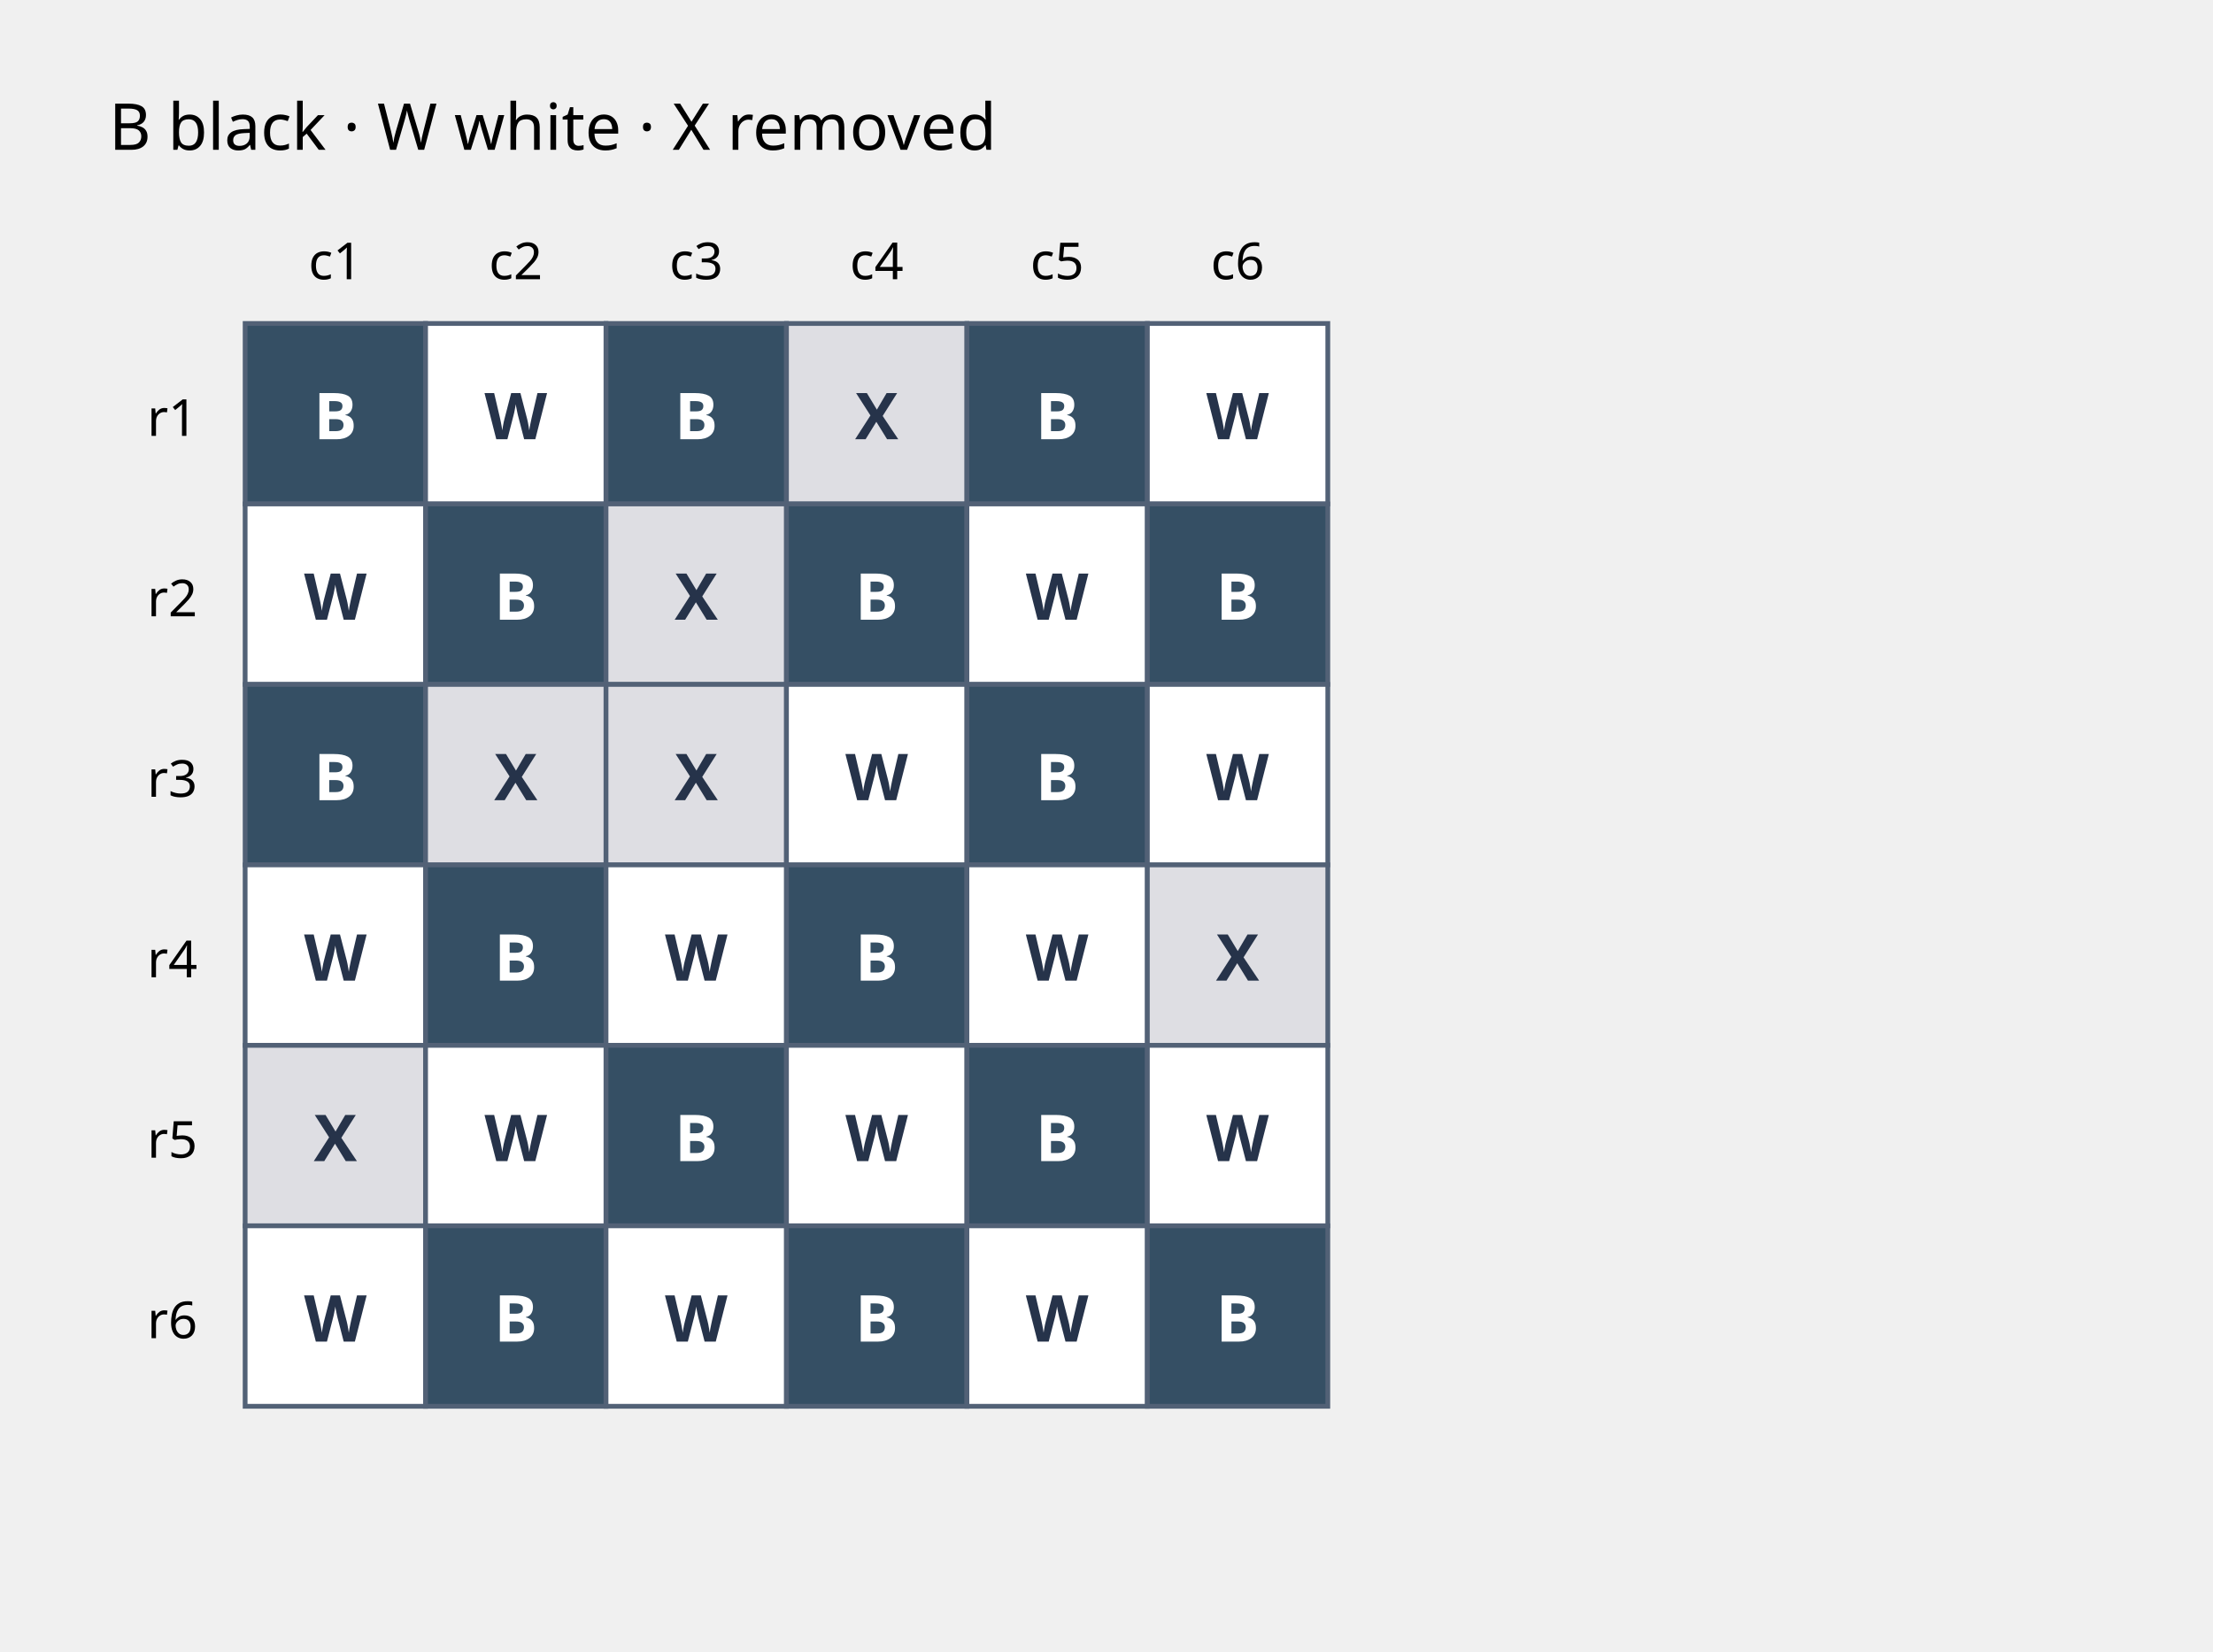
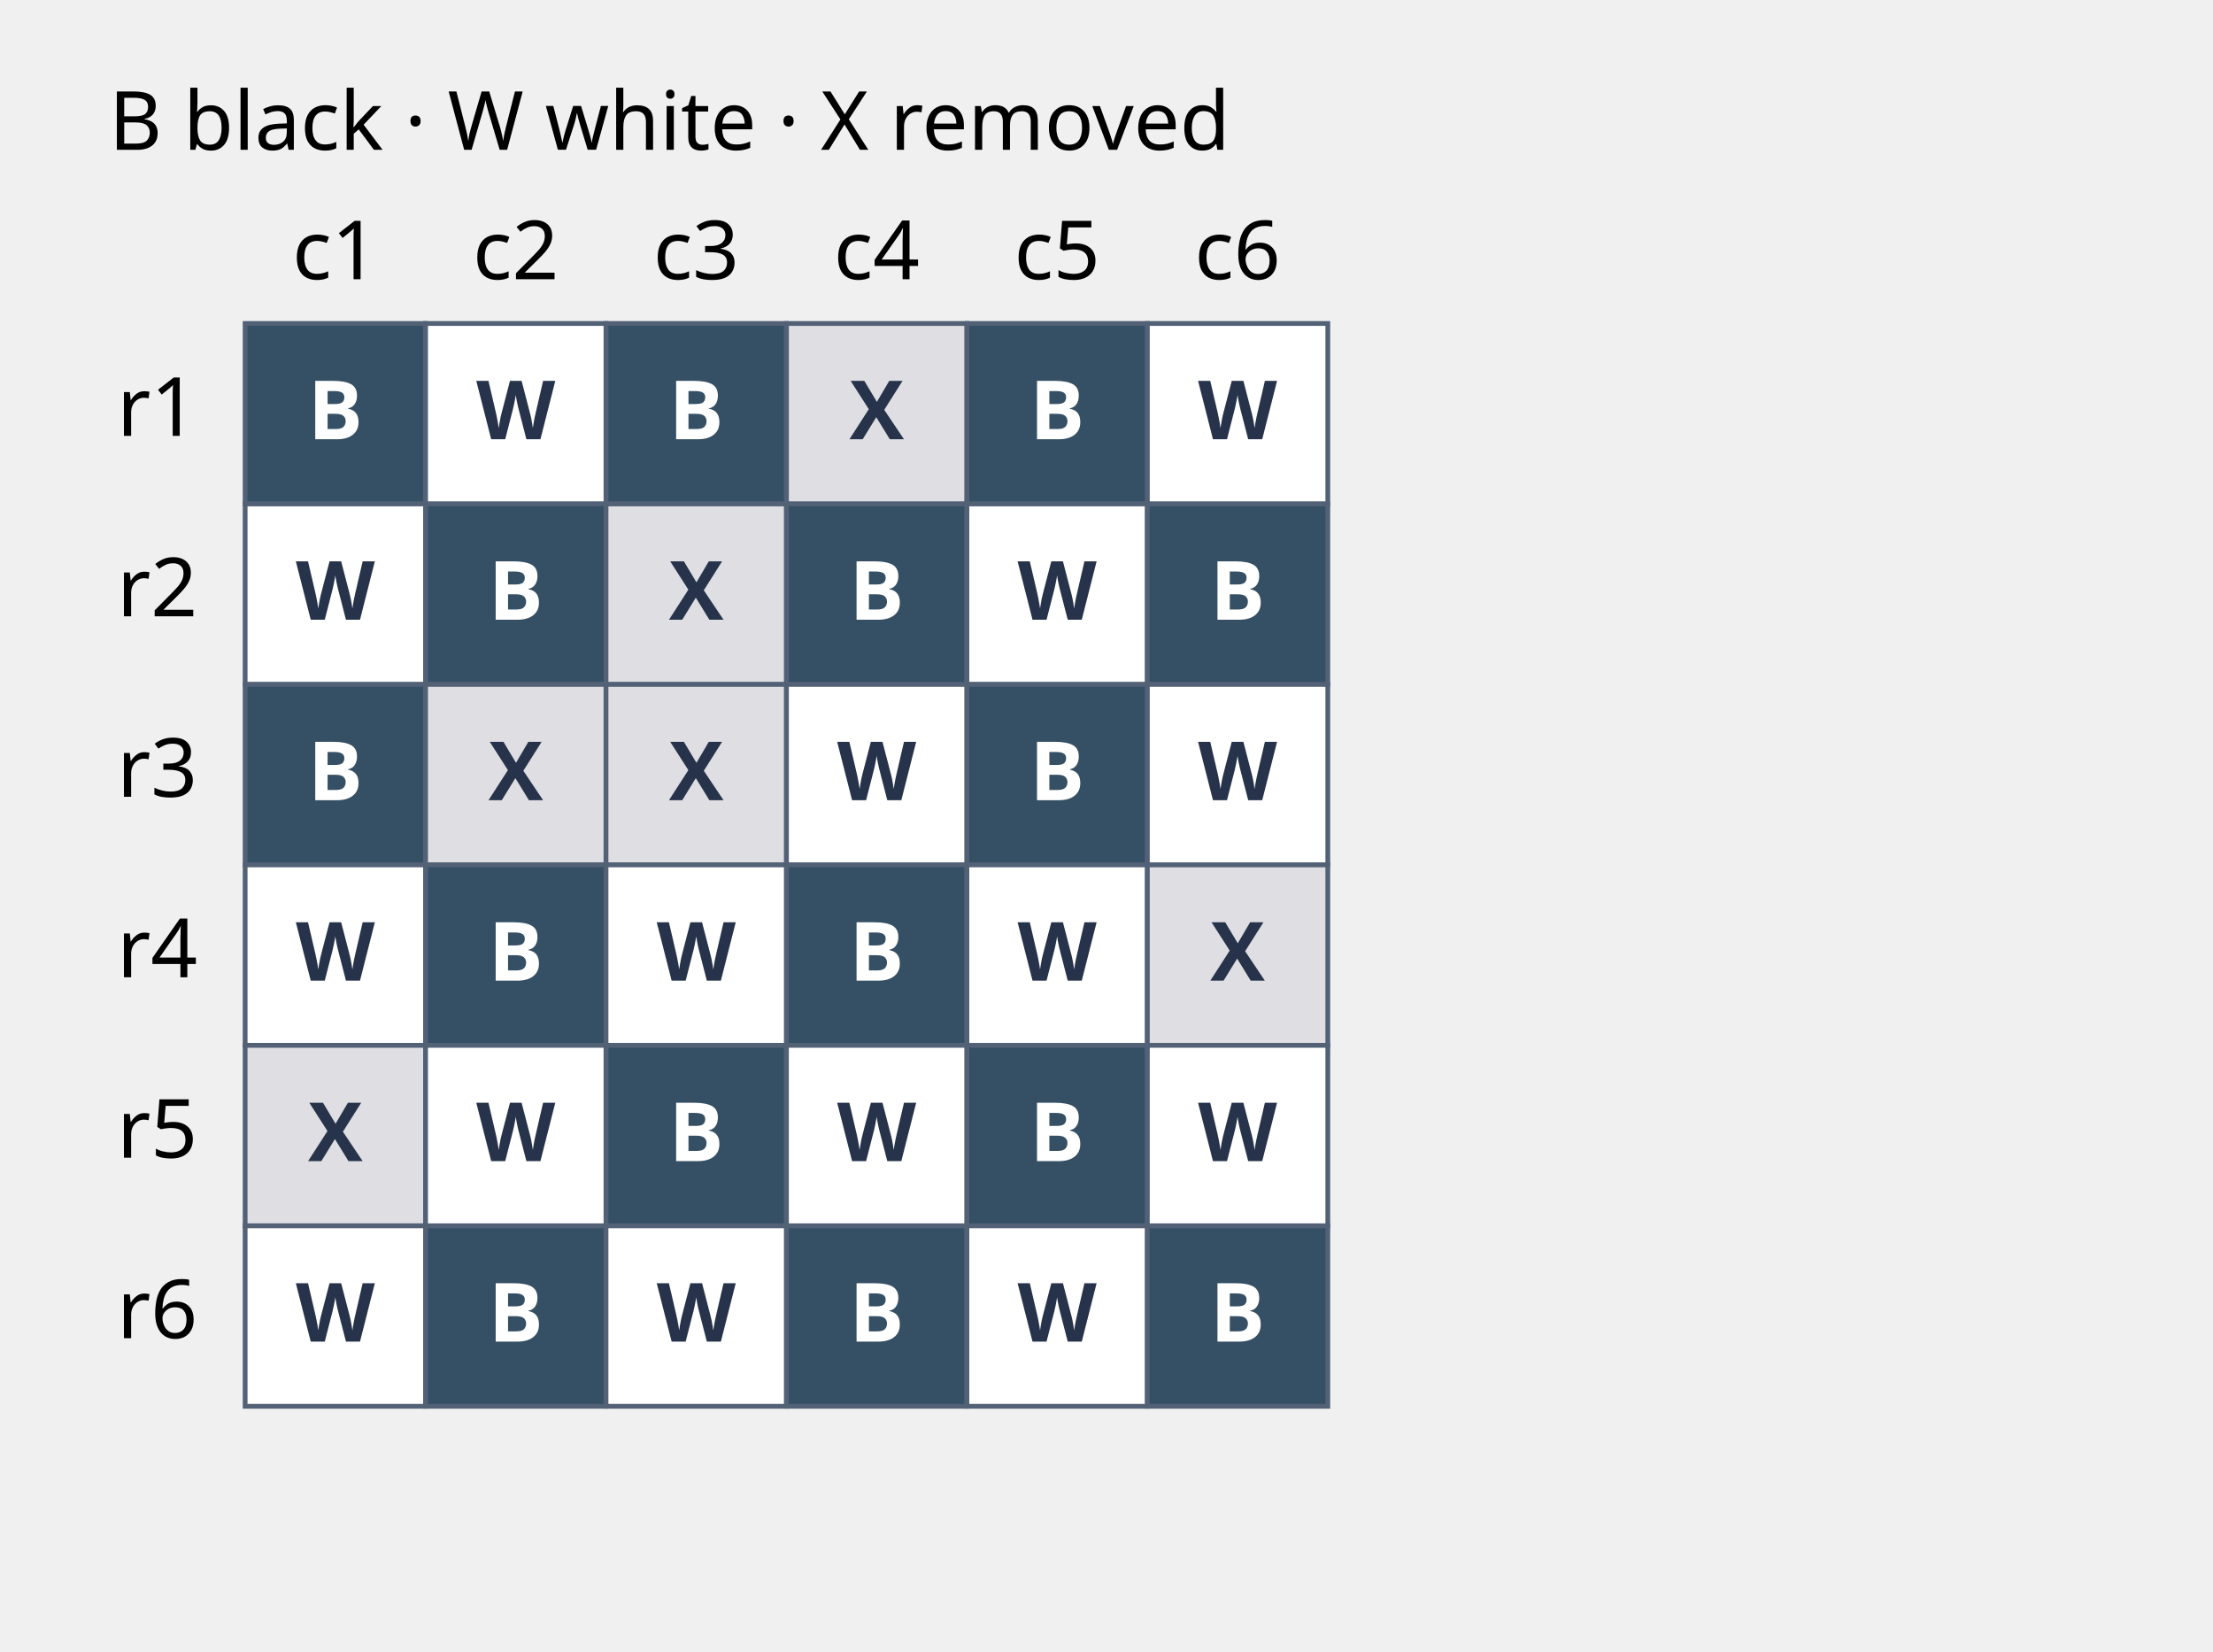
<svg xmlns="http://www.w3.org/2000/svg" width="650" height="485" viewBox="0 0 650 485" role="img" aria-label="Six by six board with six marked holes">
  <style>@media print {g[data-g9-stage-id]{display:inline !important}}</style>
  <g data-g9-stage-id="D4-REP-MAIN">
-     <text x="32" y="44" font-family="system-ui" font-size="19">B black · W white · X removed</text>
-     <text x="98.5" y="82" text-anchor="middle" font-family="system-ui" font-size="15">c1</text>
-     <text x="151.5" y="82" text-anchor="middle" font-family="system-ui" font-size="15">c2</text>
-     <text x="204.5" y="82" text-anchor="middle" font-family="system-ui" font-size="15">c3</text>
-     <text x="257.5" y="82" text-anchor="middle" font-family="system-ui" font-size="15">c4</text>
-     <text x="310.5" y="82" text-anchor="middle" font-family="system-ui" font-size="15">c5</text>
-     <text x="363.5" y="82" text-anchor="middle" font-family="system-ui" font-size="15">c6</text>
-     <text x="58" y="128" text-anchor="end" font-family="system-ui" font-size="15">r1</text>
-     <text x="58" y="181" text-anchor="end" font-family="system-ui" font-size="15">r2</text>
-     <text x="58" y="234" text-anchor="end" font-family="system-ui" font-size="15">r3</text>
-     <text x="58" y="287" text-anchor="end" font-family="system-ui" font-size="15">r4</text>
-     <text x="58" y="340" text-anchor="end" font-family="system-ui" font-size="15">r5</text>
-     <text x="58" y="393" text-anchor="end" font-family="system-ui" font-size="15">r6</text>
+     <text x="32" y="44" font-family="system-ui" font-size="24">B black · W white · X removed</text>
+     <text x="98.5" y="82" text-anchor="middle" font-family="system-ui" font-size="24">c1</text>
+     <text x="151.5" y="82" text-anchor="middle" font-family="system-ui" font-size="24">c2</text>
+     <text x="204.5" y="82" text-anchor="middle" font-family="system-ui" font-size="24">c3</text>
+     <text x="257.5" y="82" text-anchor="middle" font-family="system-ui" font-size="24">c4</text>
+     <text x="310.5" y="82" text-anchor="middle" font-family="system-ui" font-size="24">c5</text>
+     <text x="363.5" y="82" text-anchor="middle" font-family="system-ui" font-size="24">c6</text>
+     <text x="58" y="128" text-anchor="end" font-family="system-ui" font-size="24">r1</text>
+     <text x="58" y="181" text-anchor="end" font-family="system-ui" font-size="24">r2</text>
+     <text x="58" y="234" text-anchor="end" font-family="system-ui" font-size="24">r3</text>
+     <text x="58" y="287" text-anchor="end" font-family="system-ui" font-size="24">r4</text>
+     <text x="58" y="340" text-anchor="end" font-family="system-ui" font-size="24">r5</text>
+     <text x="58" y="393" text-anchor="end" font-family="system-ui" font-size="24">r6</text>
    <rect x="72" y="95" width="53" height="53" fill="#354f64" stroke="#526176" stroke-width="1.4" />
-     <text x="98.5" y="129" text-anchor="middle" font-family="system-ui,sans-serif" font-size="19" font-weight="650" fill="#ffffff">B</text>
+     <text x="98.5" y="129" text-anchor="middle" font-family="system-ui,sans-serif" font-size="24" font-weight="650" fill="#ffffff">B</text>
    <rect x="125" y="95" width="53" height="53" fill="#ffffff" stroke="#526176" stroke-width="1.4" />
-     <text x="151.5" y="129" text-anchor="middle" font-family="system-ui,sans-serif" font-size="19" font-weight="650" fill="#26334a">W</text>
+     <text x="151.5" y="129" text-anchor="middle" font-family="system-ui,sans-serif" font-size="24" font-weight="650" fill="#26334a">W</text>
    <rect x="178" y="95" width="53" height="53" fill="#354f64" stroke="#526176" stroke-width="1.4" />
-     <text x="204.5" y="129" text-anchor="middle" font-family="system-ui,sans-serif" font-size="19" font-weight="650" fill="#ffffff">B</text>
+     <text x="204.5" y="129" text-anchor="middle" font-family="system-ui,sans-serif" font-size="24" font-weight="650" fill="#ffffff">B</text>
    <rect x="231" y="95" width="53" height="53" fill="#dedee3" stroke="#526176" stroke-width="1.4" />
-     <text x="257.5" y="129" text-anchor="middle" font-family="system-ui,sans-serif" font-size="19" font-weight="650" fill="#26334a">X</text>
+     <text x="257.5" y="129" text-anchor="middle" font-family="system-ui,sans-serif" font-size="24" font-weight="650" fill="#26334a">X</text>
    <rect x="284" y="95" width="53" height="53" fill="#354f64" stroke="#526176" stroke-width="1.4" />
-     <text x="310.5" y="129" text-anchor="middle" font-family="system-ui,sans-serif" font-size="19" font-weight="650" fill="#ffffff">B</text>
+     <text x="310.5" y="129" text-anchor="middle" font-family="system-ui,sans-serif" font-size="24" font-weight="650" fill="#ffffff">B</text>
    <rect x="337" y="95" width="53" height="53" fill="#ffffff" stroke="#526176" stroke-width="1.4" />
-     <text x="363.5" y="129" text-anchor="middle" font-family="system-ui,sans-serif" font-size="19" font-weight="650" fill="#26334a">W</text>
+     <text x="363.5" y="129" text-anchor="middle" font-family="system-ui,sans-serif" font-size="24" font-weight="650" fill="#26334a">W</text>
    <rect x="72" y="148" width="53" height="53" fill="#ffffff" stroke="#526176" stroke-width="1.4" />
-     <text x="98.5" y="182" text-anchor="middle" font-family="system-ui,sans-serif" font-size="19" font-weight="650" fill="#26334a">W</text>
+     <text x="98.5" y="182" text-anchor="middle" font-family="system-ui,sans-serif" font-size="24" font-weight="650" fill="#26334a">W</text>
    <rect x="125" y="148" width="53" height="53" fill="#354f64" stroke="#526176" stroke-width="1.4" />
-     <text x="151.5" y="182" text-anchor="middle" font-family="system-ui,sans-serif" font-size="19" font-weight="650" fill="#ffffff">B</text>
+     <text x="151.5" y="182" text-anchor="middle" font-family="system-ui,sans-serif" font-size="24" font-weight="650" fill="#ffffff">B</text>
    <rect x="178" y="148" width="53" height="53" fill="#dedee3" stroke="#526176" stroke-width="1.4" />
-     <text x="204.5" y="182" text-anchor="middle" font-family="system-ui,sans-serif" font-size="19" font-weight="650" fill="#26334a">X</text>
+     <text x="204.5" y="182" text-anchor="middle" font-family="system-ui,sans-serif" font-size="24" font-weight="650" fill="#26334a">X</text>
    <rect x="231" y="148" width="53" height="53" fill="#354f64" stroke="#526176" stroke-width="1.4" />
-     <text x="257.5" y="182" text-anchor="middle" font-family="system-ui,sans-serif" font-size="19" font-weight="650" fill="#ffffff">B</text>
+     <text x="257.5" y="182" text-anchor="middle" font-family="system-ui,sans-serif" font-size="24" font-weight="650" fill="#ffffff">B</text>
    <rect x="284" y="148" width="53" height="53" fill="#ffffff" stroke="#526176" stroke-width="1.4" />
-     <text x="310.5" y="182" text-anchor="middle" font-family="system-ui,sans-serif" font-size="19" font-weight="650" fill="#26334a">W</text>
+     <text x="310.5" y="182" text-anchor="middle" font-family="system-ui,sans-serif" font-size="24" font-weight="650" fill="#26334a">W</text>
    <rect x="337" y="148" width="53" height="53" fill="#354f64" stroke="#526176" stroke-width="1.4" />
-     <text x="363.5" y="182" text-anchor="middle" font-family="system-ui,sans-serif" font-size="19" font-weight="650" fill="#ffffff">B</text>
+     <text x="363.5" y="182" text-anchor="middle" font-family="system-ui,sans-serif" font-size="24" font-weight="650" fill="#ffffff">B</text>
    <rect x="72" y="201" width="53" height="53" fill="#354f64" stroke="#526176" stroke-width="1.4" />
-     <text x="98.5" y="235" text-anchor="middle" font-family="system-ui,sans-serif" font-size="19" font-weight="650" fill="#ffffff">B</text>
+     <text x="98.5" y="235" text-anchor="middle" font-family="system-ui,sans-serif" font-size="24" font-weight="650" fill="#ffffff">B</text>
    <rect x="125" y="201" width="53" height="53" fill="#dedee3" stroke="#526176" stroke-width="1.4" />
-     <text x="151.5" y="235" text-anchor="middle" font-family="system-ui,sans-serif" font-size="19" font-weight="650" fill="#26334a">X</text>
+     <text x="151.5" y="235" text-anchor="middle" font-family="system-ui,sans-serif" font-size="24" font-weight="650" fill="#26334a">X</text>
    <rect x="178" y="201" width="53" height="53" fill="#dedee3" stroke="#526176" stroke-width="1.4" />
-     <text x="204.5" y="235" text-anchor="middle" font-family="system-ui,sans-serif" font-size="19" font-weight="650" fill="#26334a">X</text>
+     <text x="204.5" y="235" text-anchor="middle" font-family="system-ui,sans-serif" font-size="24" font-weight="650" fill="#26334a">X</text>
    <rect x="231" y="201" width="53" height="53" fill="#ffffff" stroke="#526176" stroke-width="1.4" />
-     <text x="257.5" y="235" text-anchor="middle" font-family="system-ui,sans-serif" font-size="19" font-weight="650" fill="#26334a">W</text>
+     <text x="257.5" y="235" text-anchor="middle" font-family="system-ui,sans-serif" font-size="24" font-weight="650" fill="#26334a">W</text>
    <rect x="284" y="201" width="53" height="53" fill="#354f64" stroke="#526176" stroke-width="1.4" />
-     <text x="310.5" y="235" text-anchor="middle" font-family="system-ui,sans-serif" font-size="19" font-weight="650" fill="#ffffff">B</text>
+     <text x="310.5" y="235" text-anchor="middle" font-family="system-ui,sans-serif" font-size="24" font-weight="650" fill="#ffffff">B</text>
    <rect x="337" y="201" width="53" height="53" fill="#ffffff" stroke="#526176" stroke-width="1.4" />
-     <text x="363.5" y="235" text-anchor="middle" font-family="system-ui,sans-serif" font-size="19" font-weight="650" fill="#26334a">W</text>
+     <text x="363.5" y="235" text-anchor="middle" font-family="system-ui,sans-serif" font-size="24" font-weight="650" fill="#26334a">W</text>
    <rect x="72" y="254" width="53" height="53" fill="#ffffff" stroke="#526176" stroke-width="1.4" />
-     <text x="98.5" y="288" text-anchor="middle" font-family="system-ui,sans-serif" font-size="19" font-weight="650" fill="#26334a">W</text>
+     <text x="98.5" y="288" text-anchor="middle" font-family="system-ui,sans-serif" font-size="24" font-weight="650" fill="#26334a">W</text>
    <rect x="125" y="254" width="53" height="53" fill="#354f64" stroke="#526176" stroke-width="1.4" />
-     <text x="151.5" y="288" text-anchor="middle" font-family="system-ui,sans-serif" font-size="19" font-weight="650" fill="#ffffff">B</text>
+     <text x="151.5" y="288" text-anchor="middle" font-family="system-ui,sans-serif" font-size="24" font-weight="650" fill="#ffffff">B</text>
    <rect x="178" y="254" width="53" height="53" fill="#ffffff" stroke="#526176" stroke-width="1.4" />
-     <text x="204.5" y="288" text-anchor="middle" font-family="system-ui,sans-serif" font-size="19" font-weight="650" fill="#26334a">W</text>
+     <text x="204.5" y="288" text-anchor="middle" font-family="system-ui,sans-serif" font-size="24" font-weight="650" fill="#26334a">W</text>
    <rect x="231" y="254" width="53" height="53" fill="#354f64" stroke="#526176" stroke-width="1.4" />
-     <text x="257.5" y="288" text-anchor="middle" font-family="system-ui,sans-serif" font-size="19" font-weight="650" fill="#ffffff">B</text>
+     <text x="257.5" y="288" text-anchor="middle" font-family="system-ui,sans-serif" font-size="24" font-weight="650" fill="#ffffff">B</text>
    <rect x="284" y="254" width="53" height="53" fill="#ffffff" stroke="#526176" stroke-width="1.4" />
-     <text x="310.5" y="288" text-anchor="middle" font-family="system-ui,sans-serif" font-size="19" font-weight="650" fill="#26334a">W</text>
+     <text x="310.5" y="288" text-anchor="middle" font-family="system-ui,sans-serif" font-size="24" font-weight="650" fill="#26334a">W</text>
    <rect x="337" y="254" width="53" height="53" fill="#dedee3" stroke="#526176" stroke-width="1.4" />
-     <text x="363.5" y="288" text-anchor="middle" font-family="system-ui,sans-serif" font-size="19" font-weight="650" fill="#26334a">X</text>
+     <text x="363.5" y="288" text-anchor="middle" font-family="system-ui,sans-serif" font-size="24" font-weight="650" fill="#26334a">X</text>
    <rect x="72" y="307" width="53" height="53" fill="#dedee3" stroke="#526176" stroke-width="1.4" />
-     <text x="98.5" y="341" text-anchor="middle" font-family="system-ui,sans-serif" font-size="19" font-weight="650" fill="#26334a">X</text>
+     <text x="98.5" y="341" text-anchor="middle" font-family="system-ui,sans-serif" font-size="24" font-weight="650" fill="#26334a">X</text>
    <rect x="125" y="307" width="53" height="53" fill="#ffffff" stroke="#526176" stroke-width="1.4" />
-     <text x="151.5" y="341" text-anchor="middle" font-family="system-ui,sans-serif" font-size="19" font-weight="650" fill="#26334a">W</text>
+     <text x="151.5" y="341" text-anchor="middle" font-family="system-ui,sans-serif" font-size="24" font-weight="650" fill="#26334a">W</text>
    <rect x="178" y="307" width="53" height="53" fill="#354f64" stroke="#526176" stroke-width="1.4" />
-     <text x="204.5" y="341" text-anchor="middle" font-family="system-ui,sans-serif" font-size="19" font-weight="650" fill="#ffffff">B</text>
+     <text x="204.5" y="341" text-anchor="middle" font-family="system-ui,sans-serif" font-size="24" font-weight="650" fill="#ffffff">B</text>
    <rect x="231" y="307" width="53" height="53" fill="#ffffff" stroke="#526176" stroke-width="1.4" />
-     <text x="257.5" y="341" text-anchor="middle" font-family="system-ui,sans-serif" font-size="19" font-weight="650" fill="#26334a">W</text>
+     <text x="257.5" y="341" text-anchor="middle" font-family="system-ui,sans-serif" font-size="24" font-weight="650" fill="#26334a">W</text>
    <rect x="284" y="307" width="53" height="53" fill="#354f64" stroke="#526176" stroke-width="1.4" />
-     <text x="310.5" y="341" text-anchor="middle" font-family="system-ui,sans-serif" font-size="19" font-weight="650" fill="#ffffff">B</text>
+     <text x="310.5" y="341" text-anchor="middle" font-family="system-ui,sans-serif" font-size="24" font-weight="650" fill="#ffffff">B</text>
    <rect x="337" y="307" width="53" height="53" fill="#ffffff" stroke="#526176" stroke-width="1.4" />
-     <text x="363.5" y="341" text-anchor="middle" font-family="system-ui,sans-serif" font-size="19" font-weight="650" fill="#26334a">W</text>
+     <text x="363.5" y="341" text-anchor="middle" font-family="system-ui,sans-serif" font-size="24" font-weight="650" fill="#26334a">W</text>
    <rect x="72" y="360" width="53" height="53" fill="#ffffff" stroke="#526176" stroke-width="1.4" />
-     <text x="98.5" y="394" text-anchor="middle" font-family="system-ui,sans-serif" font-size="19" font-weight="650" fill="#26334a">W</text>
+     <text x="98.5" y="394" text-anchor="middle" font-family="system-ui,sans-serif" font-size="24" font-weight="650" fill="#26334a">W</text>
    <rect x="125" y="360" width="53" height="53" fill="#354f64" stroke="#526176" stroke-width="1.4" />
-     <text x="151.5" y="394" text-anchor="middle" font-family="system-ui,sans-serif" font-size="19" font-weight="650" fill="#ffffff">B</text>
+     <text x="151.5" y="394" text-anchor="middle" font-family="system-ui,sans-serif" font-size="24" font-weight="650" fill="#ffffff">B</text>
    <rect x="178" y="360" width="53" height="53" fill="#ffffff" stroke="#526176" stroke-width="1.4" />
-     <text x="204.5" y="394" text-anchor="middle" font-family="system-ui,sans-serif" font-size="19" font-weight="650" fill="#26334a">W</text>
+     <text x="204.5" y="394" text-anchor="middle" font-family="system-ui,sans-serif" font-size="24" font-weight="650" fill="#26334a">W</text>
    <rect x="231" y="360" width="53" height="53" fill="#354f64" stroke="#526176" stroke-width="1.4" />
-     <text x="257.5" y="394" text-anchor="middle" font-family="system-ui,sans-serif" font-size="19" font-weight="650" fill="#ffffff">B</text>
+     <text x="257.5" y="394" text-anchor="middle" font-family="system-ui,sans-serif" font-size="24" font-weight="650" fill="#ffffff">B</text>
    <rect x="284" y="360" width="53" height="53" fill="#ffffff" stroke="#526176" stroke-width="1.4" />
-     <text x="310.5" y="394" text-anchor="middle" font-family="system-ui,sans-serif" font-size="19" font-weight="650" fill="#26334a">W</text>
+     <text x="310.5" y="394" text-anchor="middle" font-family="system-ui,sans-serif" font-size="24" font-weight="650" fill="#26334a">W</text>
    <rect x="337" y="360" width="53" height="53" fill="#354f64" stroke="#526176" stroke-width="1.4" />
-     <text x="363.5" y="394" text-anchor="middle" font-family="system-ui,sans-serif" font-size="19" font-weight="650" fill="#ffffff">B</text>
+     <text x="363.5" y="394" text-anchor="middle" font-family="system-ui,sans-serif" font-size="24" font-weight="650" fill="#ffffff">B</text>
  </g>
</svg>
